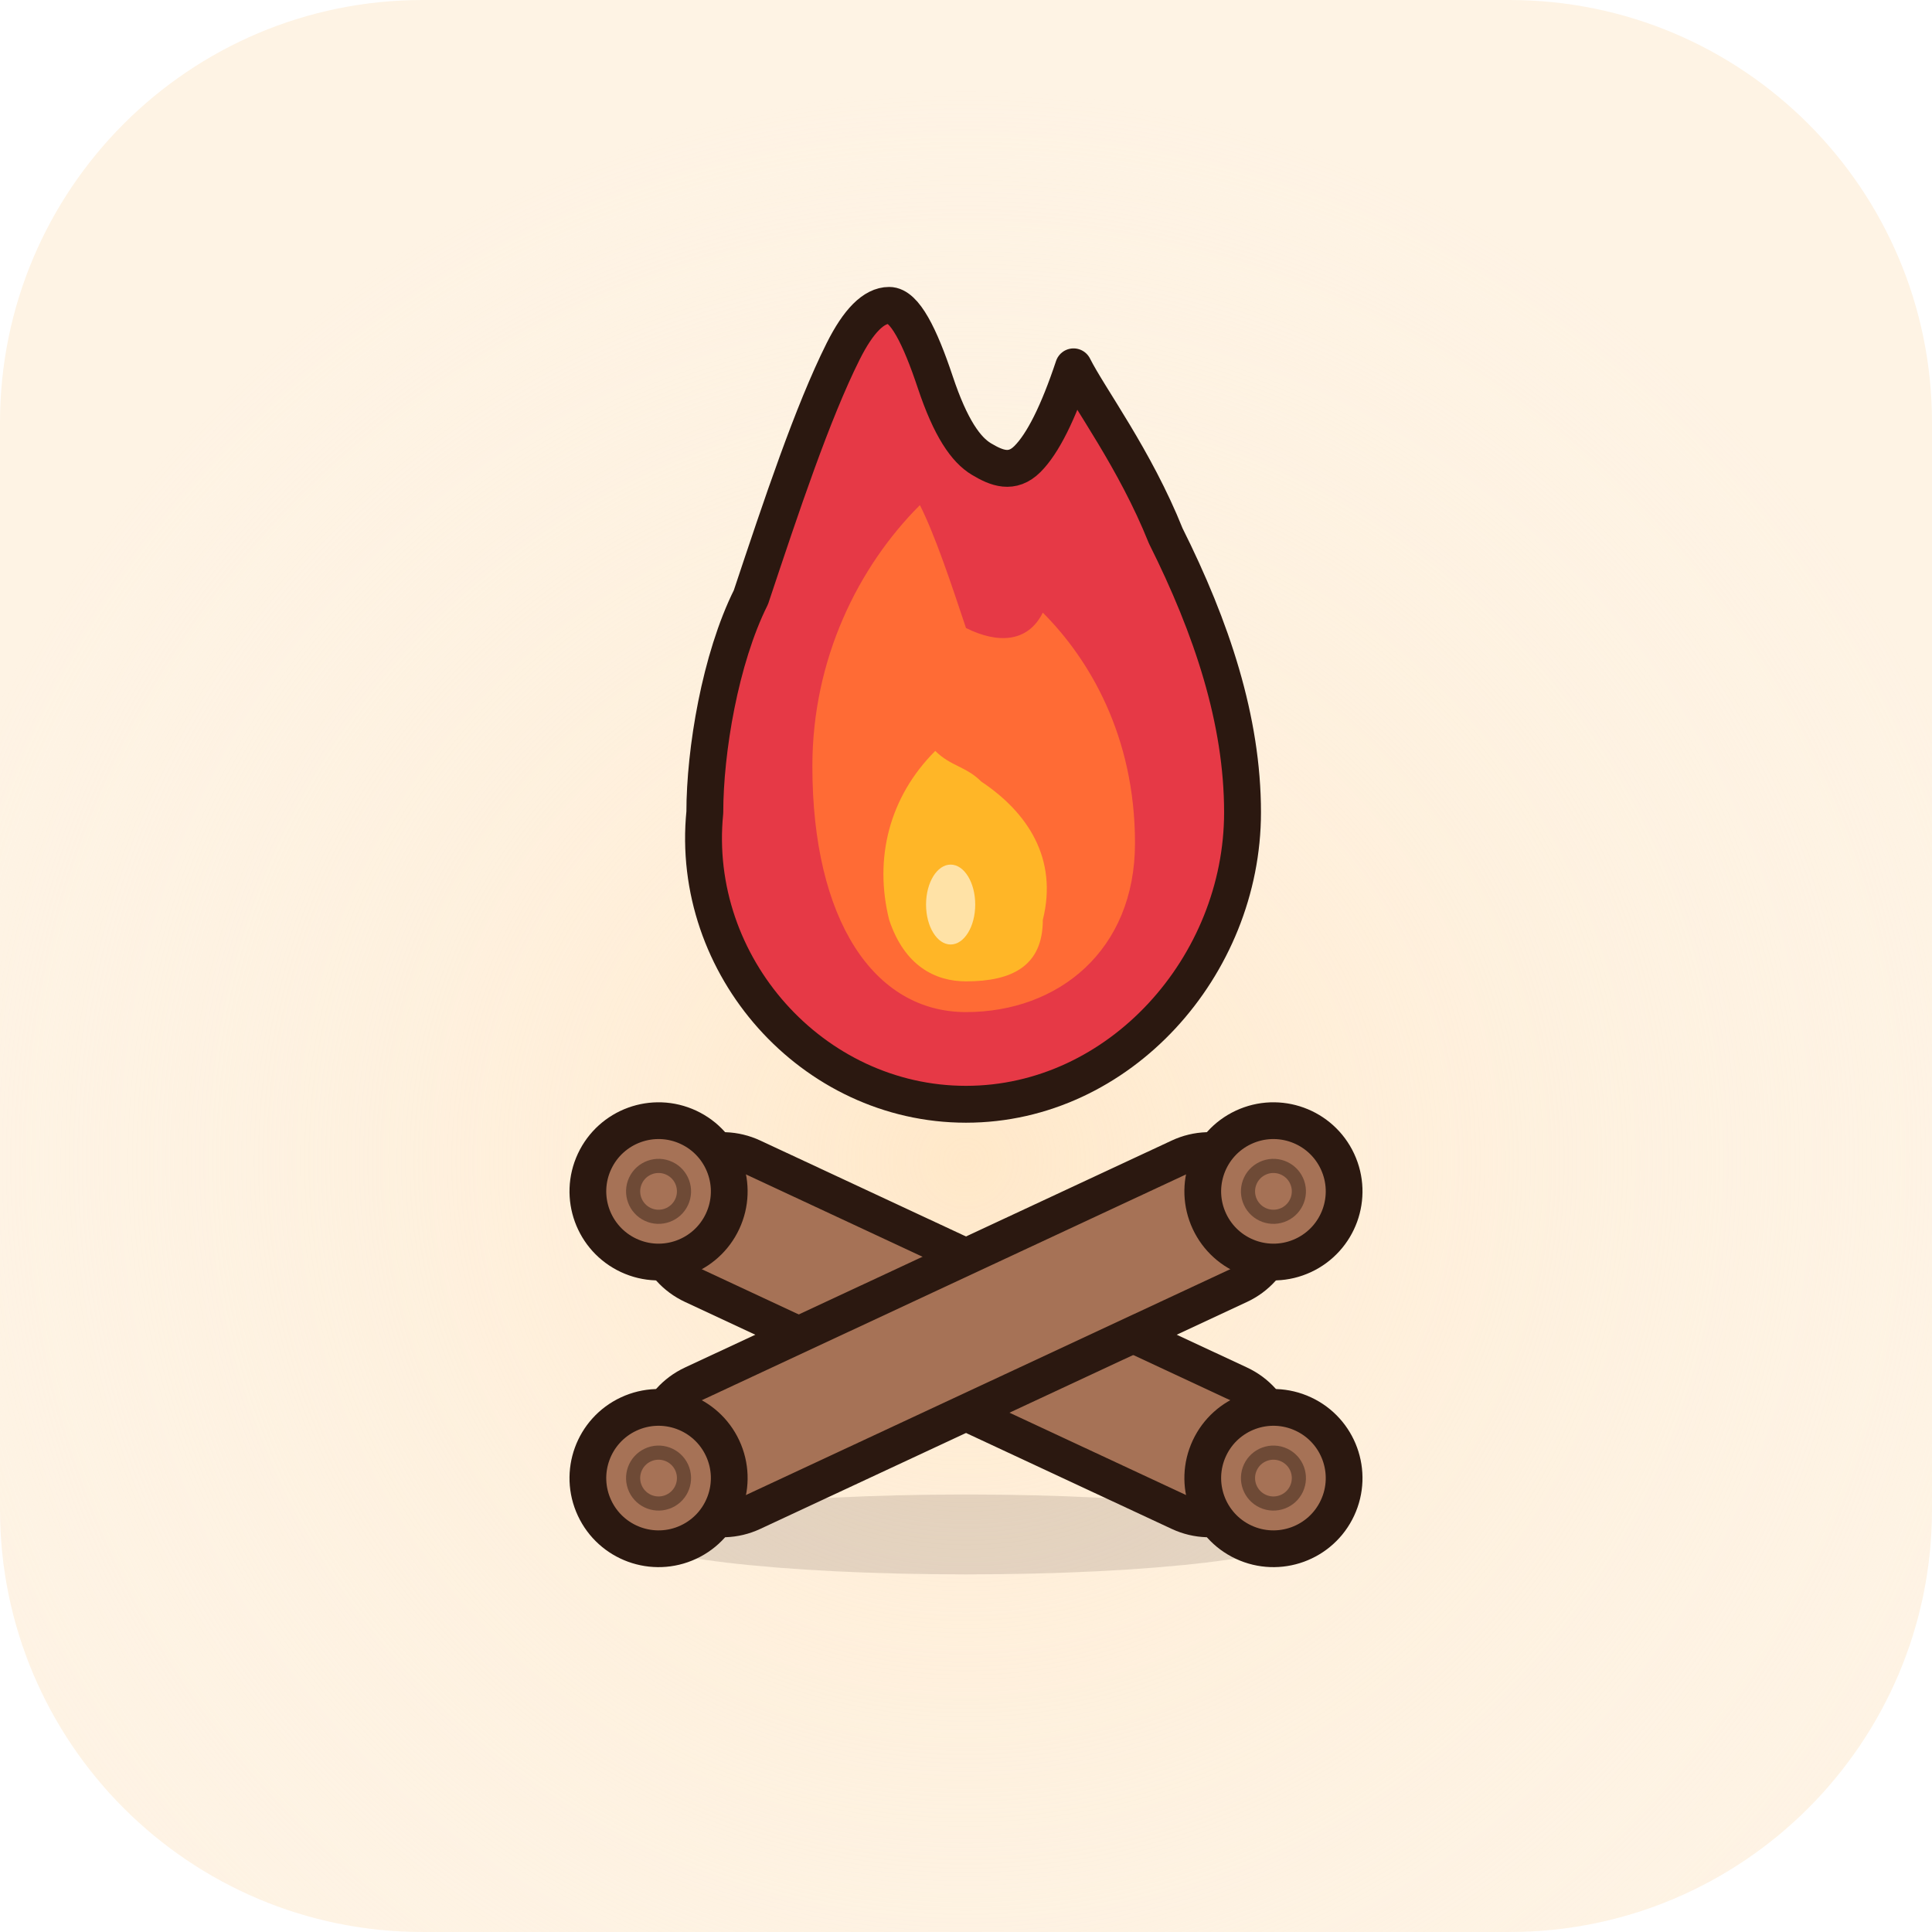
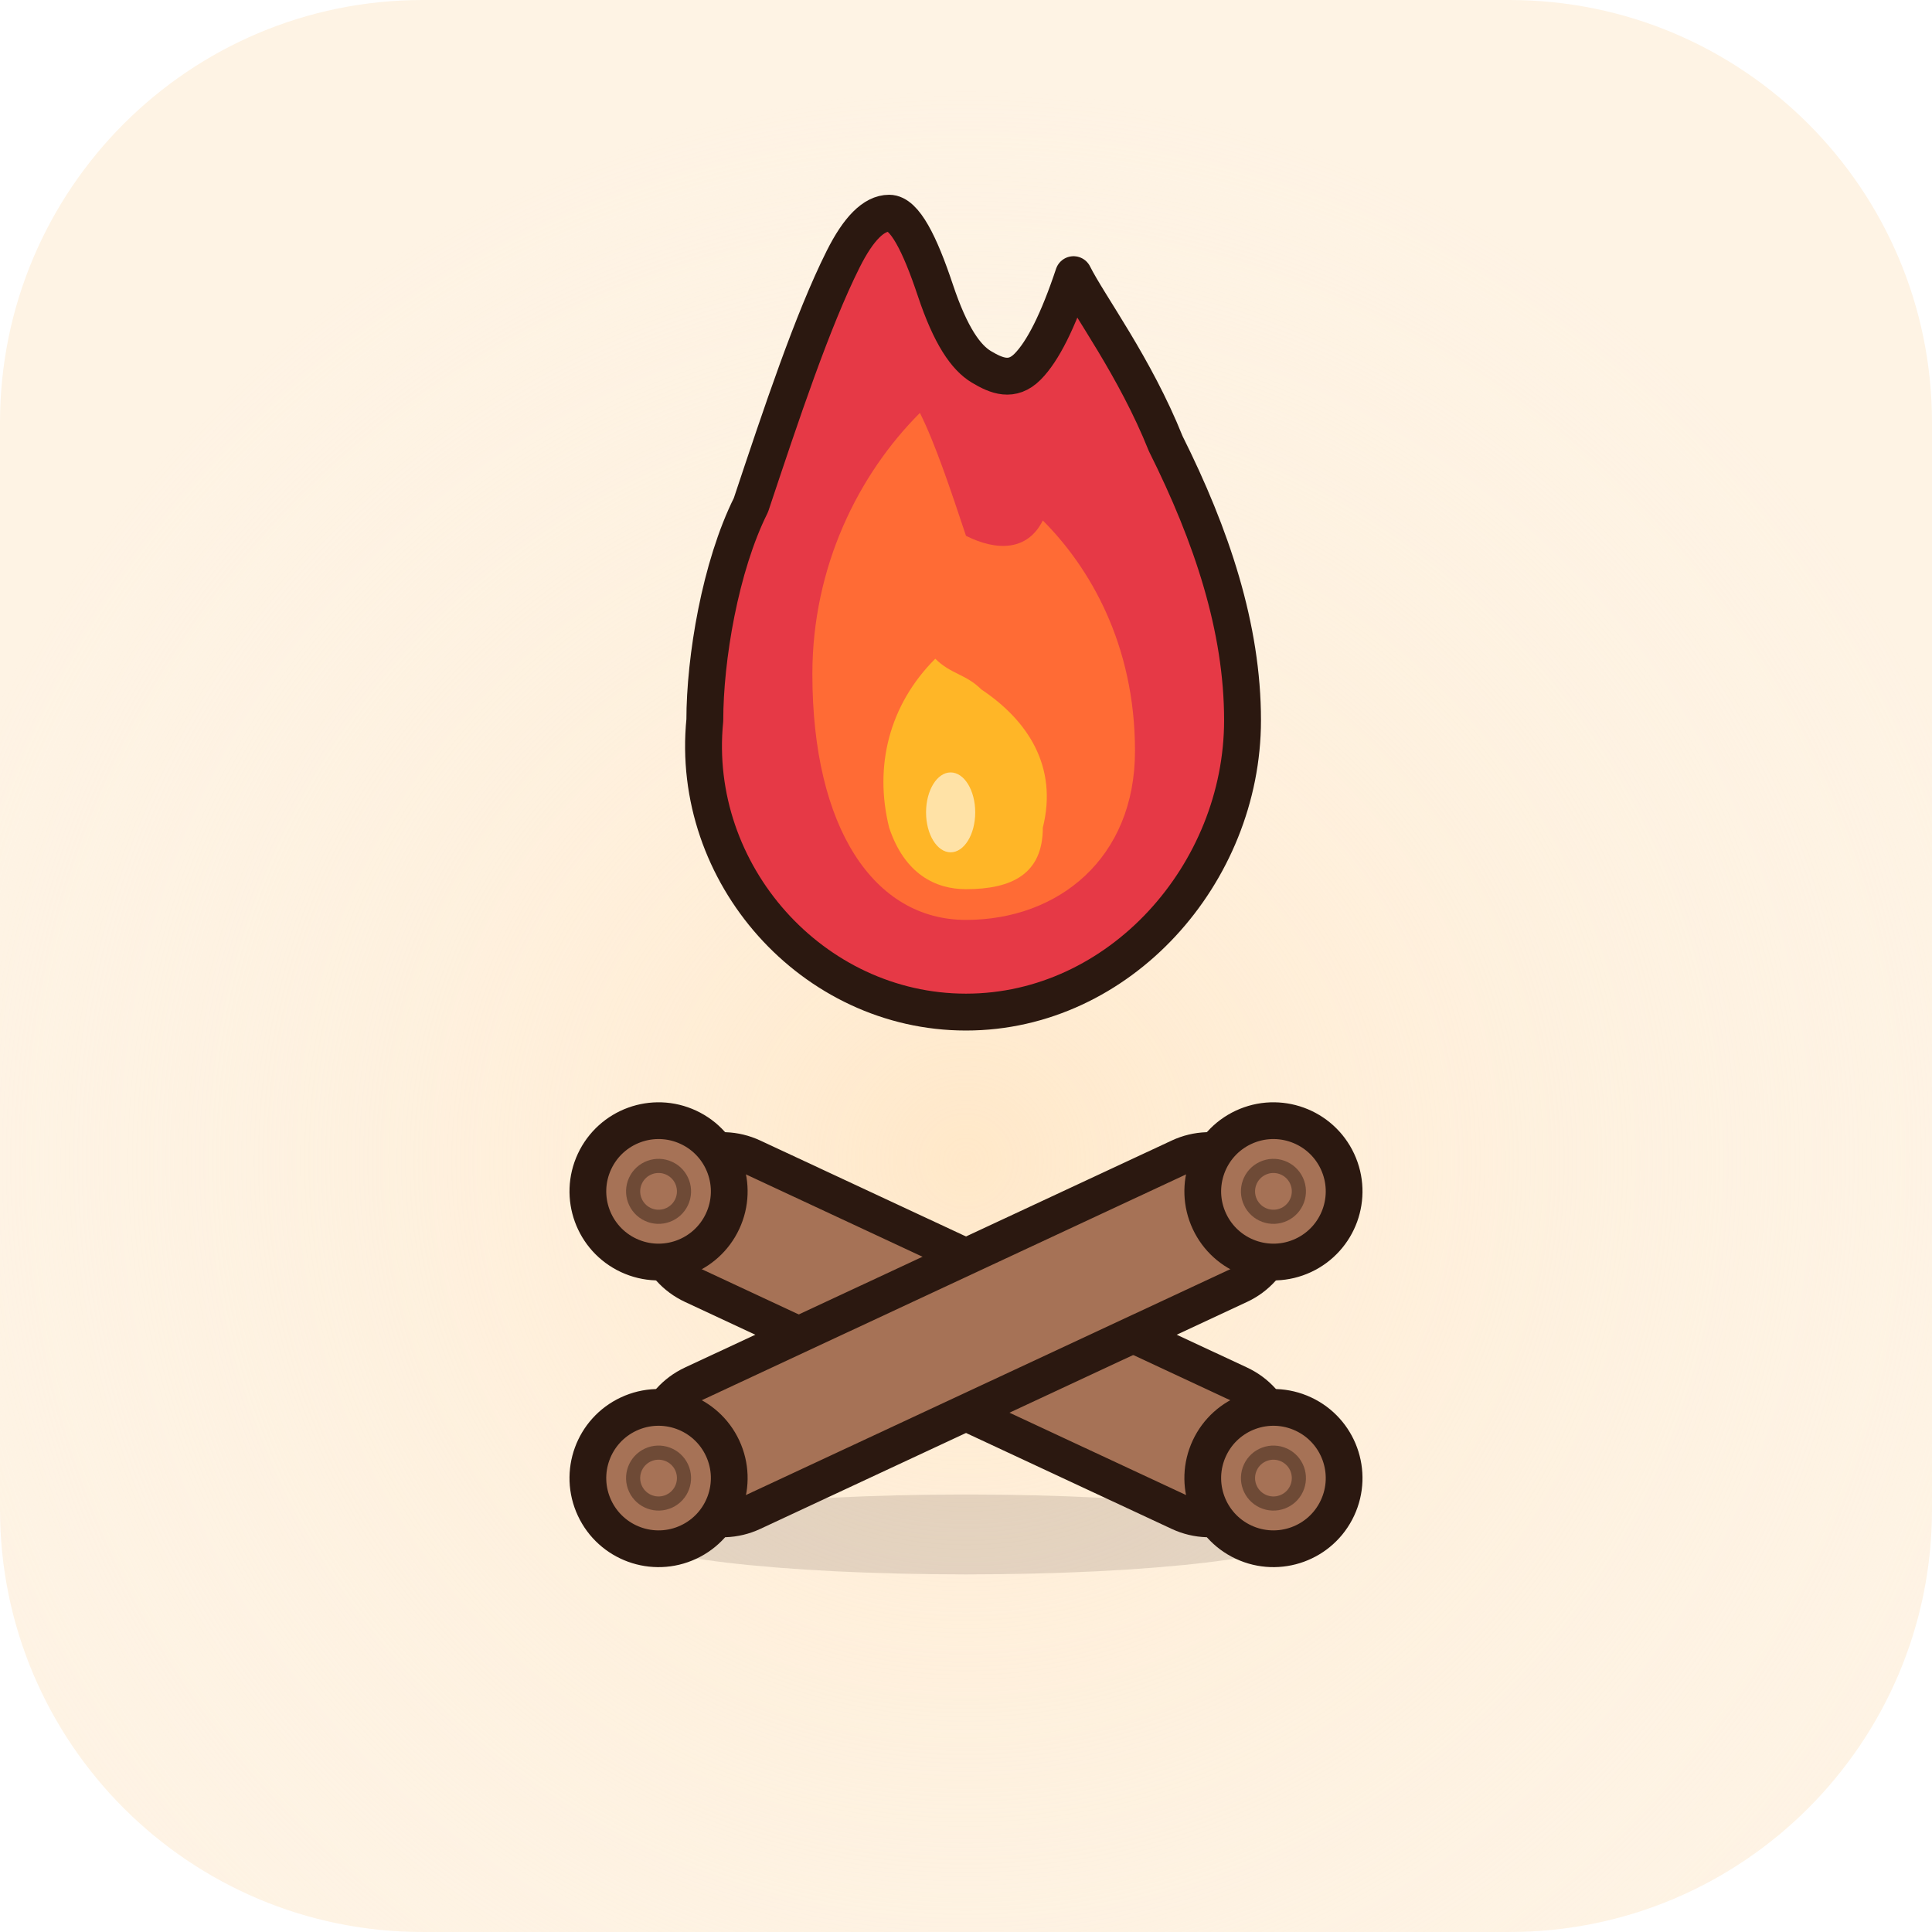
<svg xmlns="http://www.w3.org/2000/svg" viewBox="0 0 512 512">
  <defs>
    <radialGradient id="warmth" cx="50%" cy="60%" r="55%">
      <stop offset="0%" stop-color="#ffe8c9" />
      <stop offset="100%" stop-color="#fef3e4" stop-opacity="0" />
    </radialGradient>
  </defs>
  <rect width="512" height="512" rx="112" fill="#fef3e4" />
  <rect width="512" height="512" rx="112" fill="url(#warmth)" />
  <svg x="28" y="28" width="456" height="456" viewBox="0 0 56 56" preserveAspectRatio="xMidYMid meet">
    <ellipse cx="28" cy="46.5" rx="11" ry="1.3" fill="#2b1810" opacity="0.13" />
    <g transform="translate(28, 40) scale(0.92)">
      <g transform="rotate(25)">
        <rect x="-12" y="-2.5" width="24" height="5" rx="2.5" fill="#a67256" stroke="#2b1810" stroke-width="1.3" stroke-linejoin="round" />
        <circle cx="-12" cy="0" r="2.5" fill="#a67256" stroke="#2b1810" stroke-width="1.3" />
        <circle cx="-12" cy="0" r="0.9" fill="none" stroke="#2b1810" stroke-width="0.5" opacity="0.45" />
        <circle cx="12" cy="0" r="2.5" fill="#a67256" stroke="#2b1810" stroke-width="1.3" />
        <circle cx="12" cy="0" r="0.9" fill="none" stroke="#2b1810" stroke-width="0.5" opacity="0.45" />
      </g>
      <g transform="rotate(-25)">
        <rect x="-12" y="-2.5" width="24" height="5" rx="2.5" fill="#a67256" stroke="#2b1810" stroke-width="1.3" stroke-linejoin="round" />
        <circle cx="-12" cy="0" r="2.5" fill="#a67256" stroke="#2b1810" stroke-width="1.3" />
        <circle cx="-12" cy="0" r="0.9" fill="none" stroke="#2b1810" stroke-width="0.5" opacity="0.45" />
        <circle cx="12" cy="0" r="2.5" fill="#a67256" stroke="#2b1810" stroke-width="1.3" />
        <circle cx="12" cy="0" r="0.9" fill="none" stroke="#2b1810" stroke-width="0.5" opacity="0.45" />
      </g>
    </g>
-     <svg x="12" y="4" width="32" height="32" viewBox="0 0 32 32" preserveAspectRatio="xMidYMid meet">
+     <svg x="12" y="1" width="32" height="32" viewBox="0 0 32 32" preserveAspectRatio="xMidYMid meet">
      <path d="M12 4 C 11 6, 10 9, 9 12 C 8 14, 7.5 17, 7.5 19 C 7 24, 11 28.5, 16 28.5 C 21 28.5, 25 24, 25 19 C 25 16, 24 13, 22.5 10 C 21.5 7.5, 20 5.5, 19.5 4.5 C 19 6, 18.5 7, 18 7.5 C 17.5 8, 17 7.8, 16.5 7.5 C 16 7.2, 15.5 6.5, 15 5 C 14.5 3.5, 14 2.5, 13.5 2.5 C 13 2.5, 12.5 3, 12 4 Z" fill="#e63946" stroke="#2b1810" stroke-width="1.2" stroke-linejoin="round" />
      <path d="M14.5 9 C 12.5 11, 11 14, 11 17.5 C 11 22.5, 13 25.5, 16 25.5 C 19 25.5, 21.5 23.5, 21.5 20 C 21.5 16.5, 20 14, 18.5 12.5 C 18 13.5, 17 13.5, 16 13 C 15.5 11.5, 15 10, 14.5 9 Z" fill="#ff6b35" />
      <path d="M15 17 C 13.5 18.5, 13 20.5, 13.5 22.5 C 14 24, 15 24.5, 16 24.5 C 17.5 24.5, 18.5 24, 18.5 22.5 C 19 20.5, 18 19, 16.5 18 C 16 17.5, 15.5 17.5, 15 17 Z" fill="#ffb627" />
      <ellipse cx="15.5" cy="22" rx="0.8" ry="1.3" fill="#fff5db" opacity="0.7" />
    </svg>
  </svg>
</svg>
